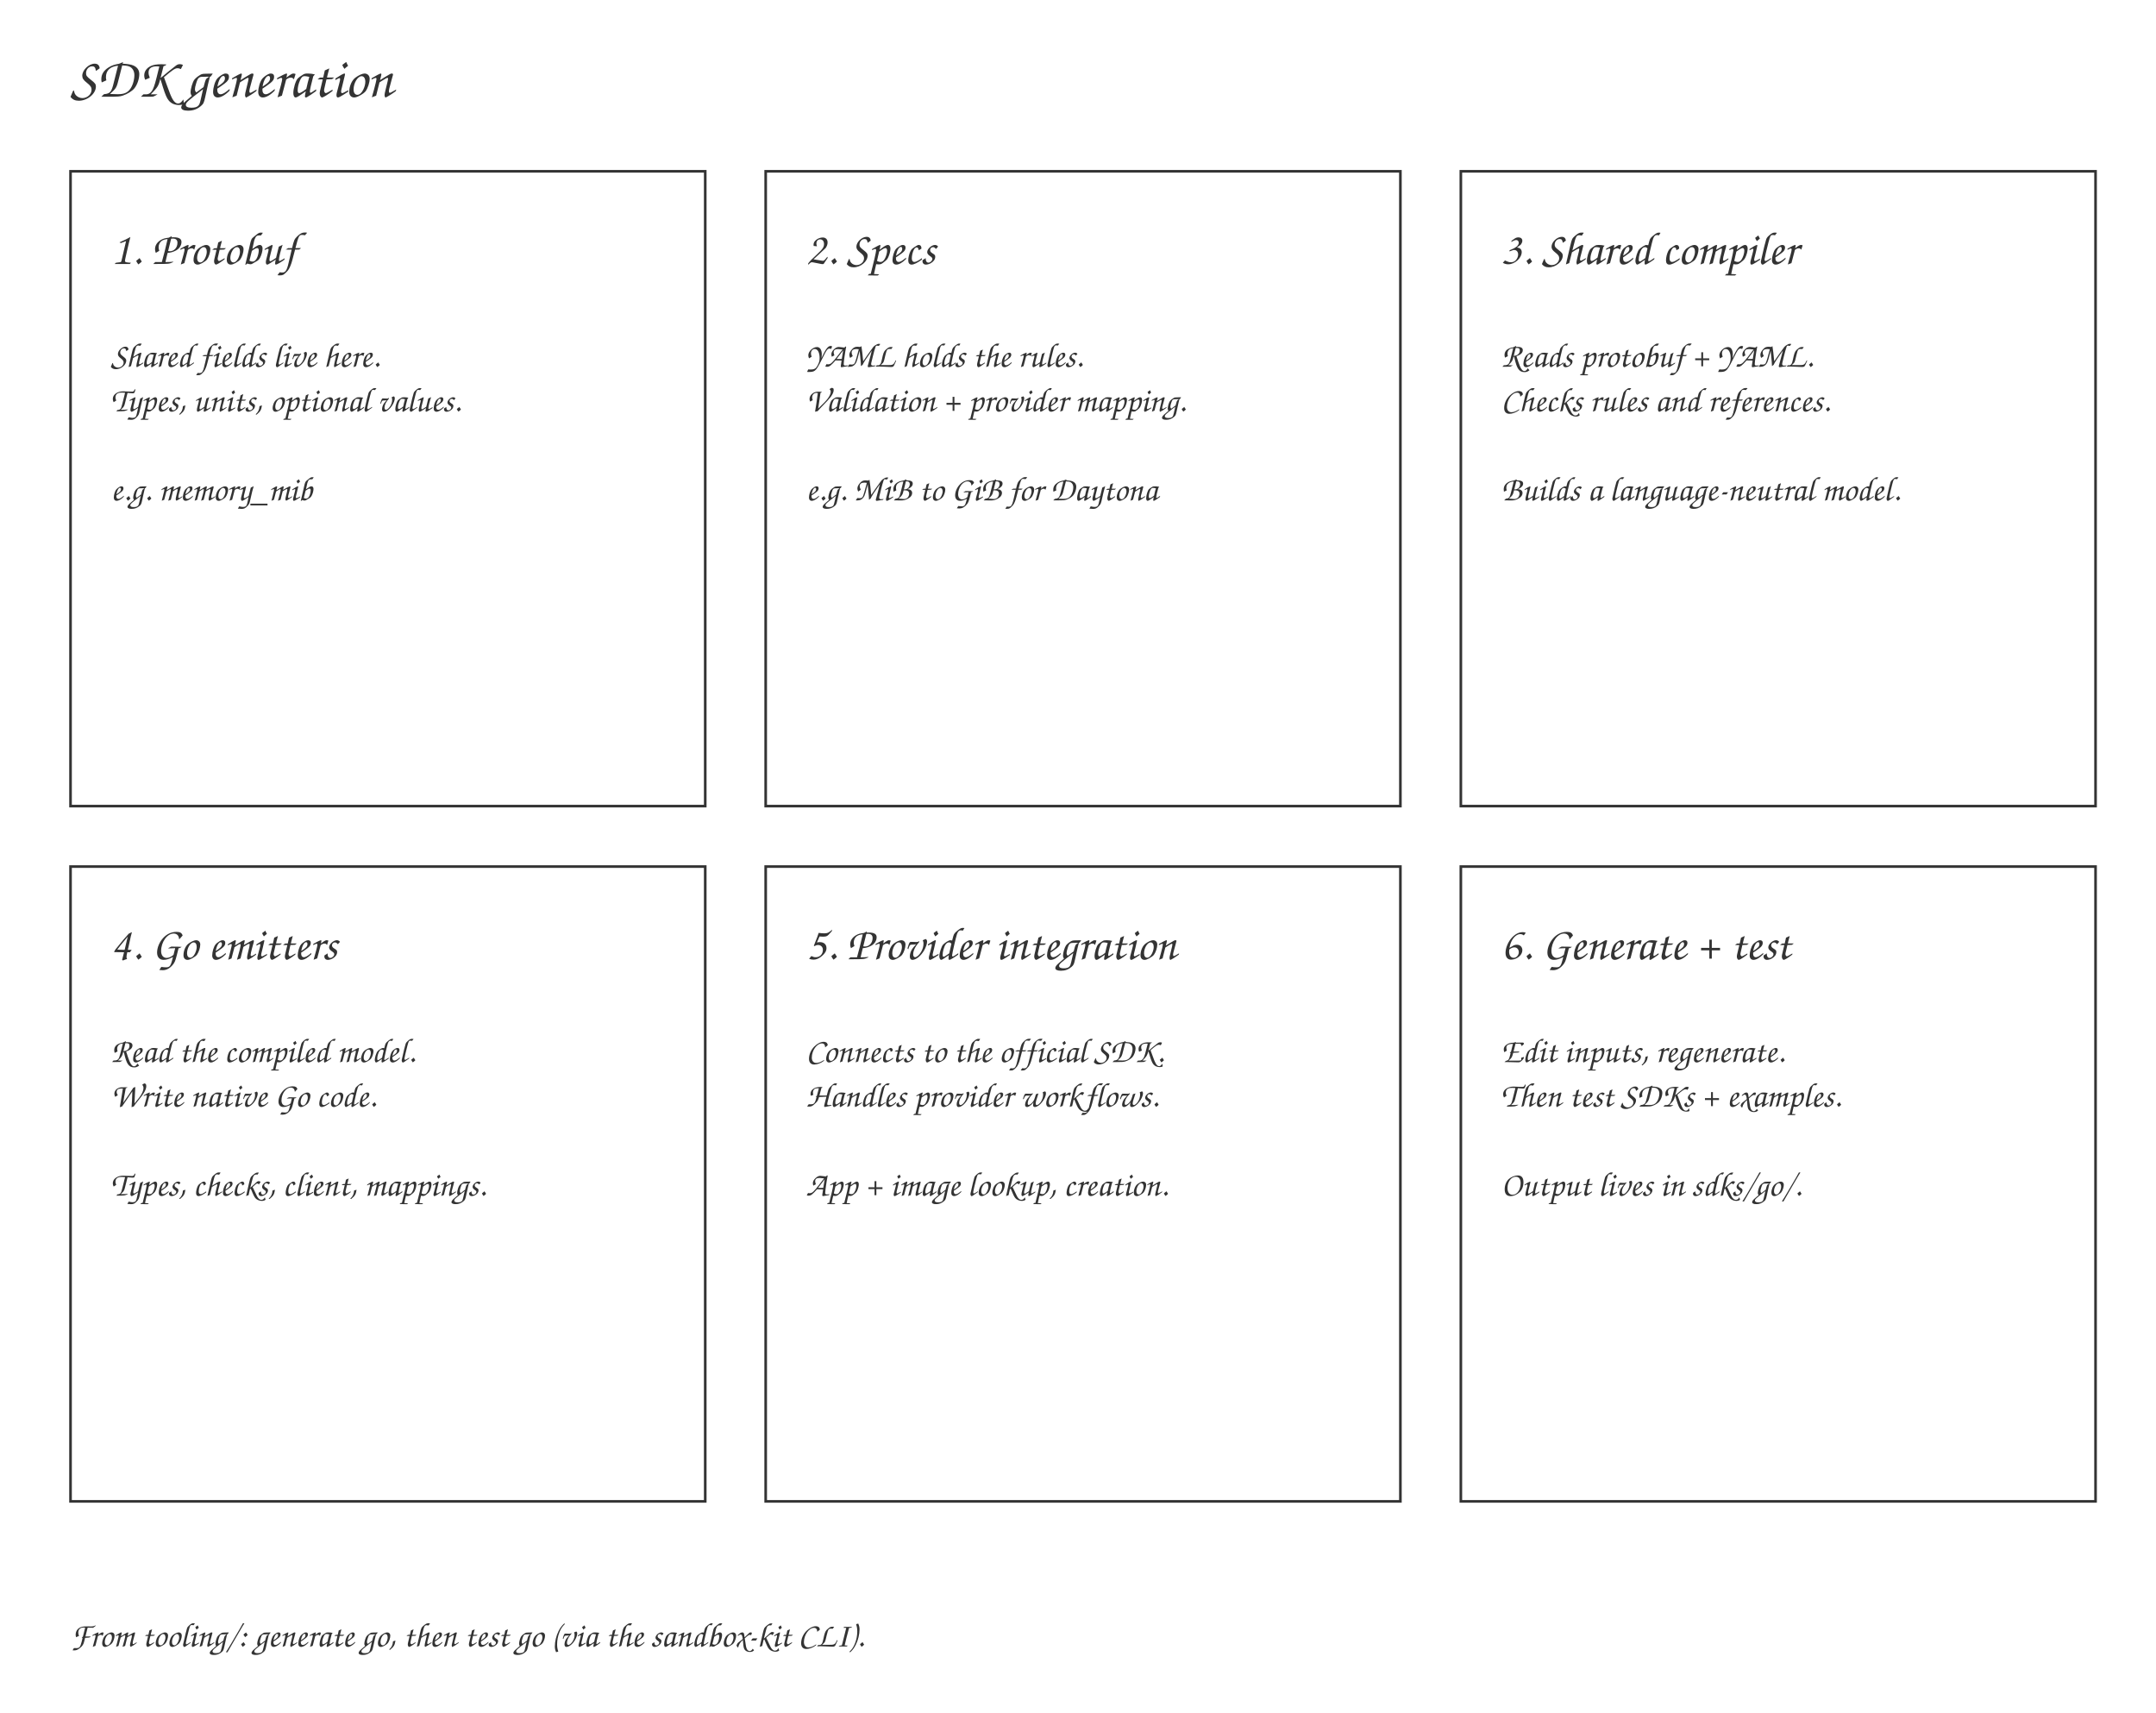
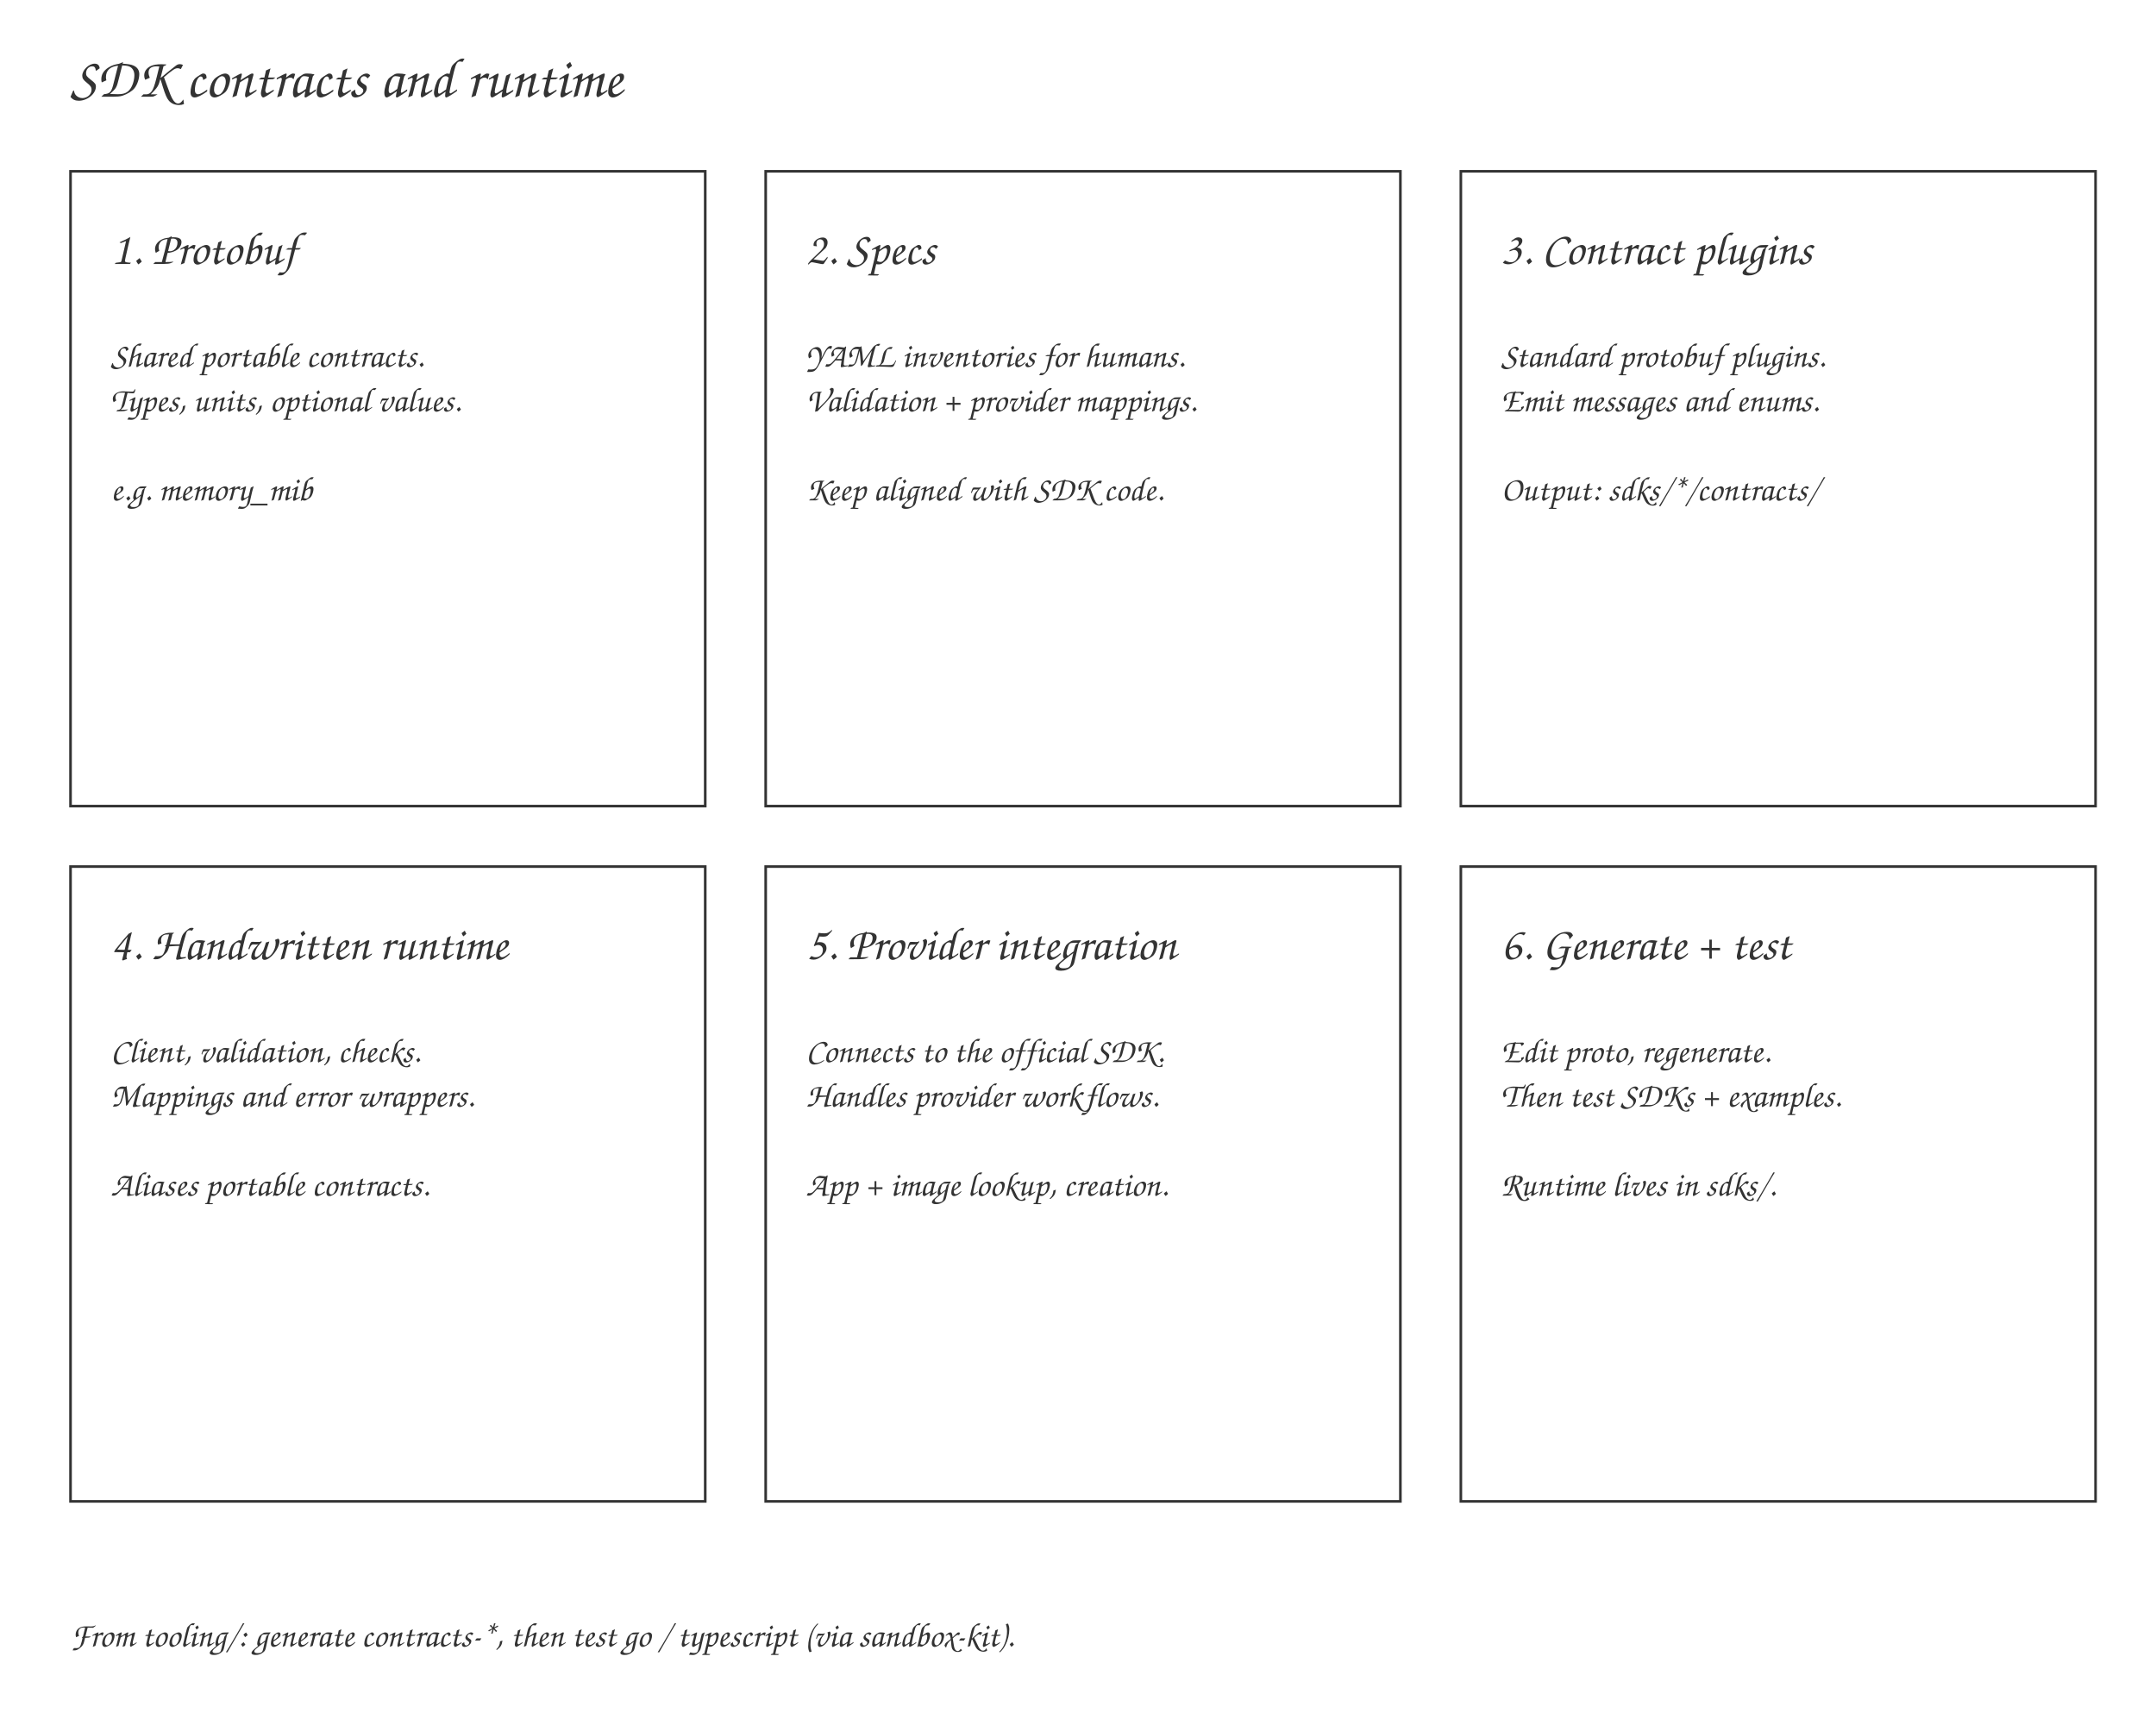
<svg xmlns="http://www.w3.org/2000/svg" width="1070" height="850" viewBox="0 0 1070 850">
  <g font-family="Comic Sans MS, cursive" fill="#333333">
-     <text x="35" y="48.0" font-size="28">SDK generation</text>
+     <text x="35" y="48.0" font-size="28">SDK contracts and runtime</text>
    <rect x="35" y="85" width="315" height="315" fill="none" stroke="#333333" stroke-width="1.3" />
    <text x="55" y="131.0" font-size="23">1. Protobuf</text>
-     <text x="55" y="182.0" font-size="17">Shared fields live here.</text>
+     <text x="55" y="182.0" font-size="17">Shared portable contracts.</text>
    <text x="55" y="204.1" font-size="17">Types, units, optional values.</text>
    <text x="55" y="226.2" font-size="17" />
    <text x="55" y="248.3" font-size="17">e.g. memory_mib</text>
    <rect x="380" y="85" width="315" height="315" fill="none" stroke="#333333" stroke-width="1.3" />
    <text x="400" y="131.0" font-size="23">2. Specs</text>
-     <text x="400" y="182.0" font-size="17">YAML holds the rules.</text>
-     <text x="400" y="204.1" font-size="17">Validation + provider mapping.</text>
+     <text x="400" y="182.0" font-size="17">YAML inventories for humans.</text>
+     <text x="400" y="204.1" font-size="17">Validation + provider mappings.</text>
    <text x="400" y="226.2" font-size="17" />
-     <text x="400" y="248.3" font-size="17">e.g. MiB to GiB for Daytona</text>
+     <text x="400" y="248.3" font-size="17">Keep aligned with SDK code.</text>
    <rect x="725" y="85" width="315" height="315" fill="none" stroke="#333333" stroke-width="1.3" />
-     <text x="745" y="131.0" font-size="23">3. Shared compiler</text>
-     <text x="745" y="182.0" font-size="17">Reads protobuf + YAML.</text>
-     <text x="745" y="204.1" font-size="17">Checks rules and references.</text>
+     <text x="745" y="131.0" font-size="23">3. Contract plugins</text>
+     <text x="745" y="182.0" font-size="17">Standard protobuf plugins.</text>
+     <text x="745" y="204.1" font-size="17">Emit messages and enums.</text>
    <text x="745" y="226.2" font-size="17" />
-     <text x="745" y="248.3" font-size="17">Builds a language-neutral model.</text>
+     <text x="745" y="248.3" font-size="17">Output: sdks/*/contracts/</text>
    <rect x="35" y="430" width="315" height="315" fill="none" stroke="#333333" stroke-width="1.3" />
-     <text x="55" y="476.0" font-size="23">4. Go emitters</text>
-     <text x="55" y="527.0" font-size="17">Read the compiled model.</text>
-     <text x="55" y="549.1" font-size="17">Write native Go code.</text>
+     <text x="55" y="476.0" font-size="23">4. Handwritten runtime</text>
+     <text x="55" y="527.0" font-size="17">Client, validation, checks.</text>
+     <text x="55" y="549.1" font-size="17">Mappings and error wrappers.</text>
    <text x="55" y="571.2" font-size="17" />
-     <text x="55" y="593.3" font-size="17">Types, checks, client, mappings.</text>
+     <text x="55" y="593.3" font-size="17">Aliases portable contracts.</text>
    <rect x="380" y="430" width="315" height="315" fill="none" stroke="#333333" stroke-width="1.3" />
    <text x="400" y="476.0" font-size="23">5. Provider integration</text>
    <text x="400" y="527.0" font-size="17">Connects to the official SDK.</text>
    <text x="400" y="549.1" font-size="17">Handles provider workflows.</text>
    <text x="400" y="571.2" font-size="17" />
    <text x="400" y="593.3" font-size="17">App + image lookup, creation.</text>
    <rect x="725" y="430" width="315" height="315" fill="none" stroke="#333333" stroke-width="1.3" />
    <text x="745" y="476.0" font-size="23">6. Generate + test</text>
-     <text x="745" y="527.0" font-size="17">Edit inputs, regenerate.</text>
+     <text x="745" y="527.0" font-size="17">Edit proto, regenerate.</text>
    <text x="745" y="549.1" font-size="17">Then test SDKs + examples.</text>
    <text x="745" y="571.2" font-size="17" />
-     <text x="745" y="593.3" font-size="17">Output lives in sdks/go/.</text>
-     <text x="35" y="817.0" font-size="17">From tooling/: generate go, then test go (via the sandbox-kit CLI).</text>
+     <text x="745" y="593.3" font-size="17">Runtime lives in sdks/.</text>
+     <text x="35" y="817.0" font-size="17">From tooling/: generate contracts-*, then test go / typescript (via sandbox-kit).</text>
  </g>
</svg>
